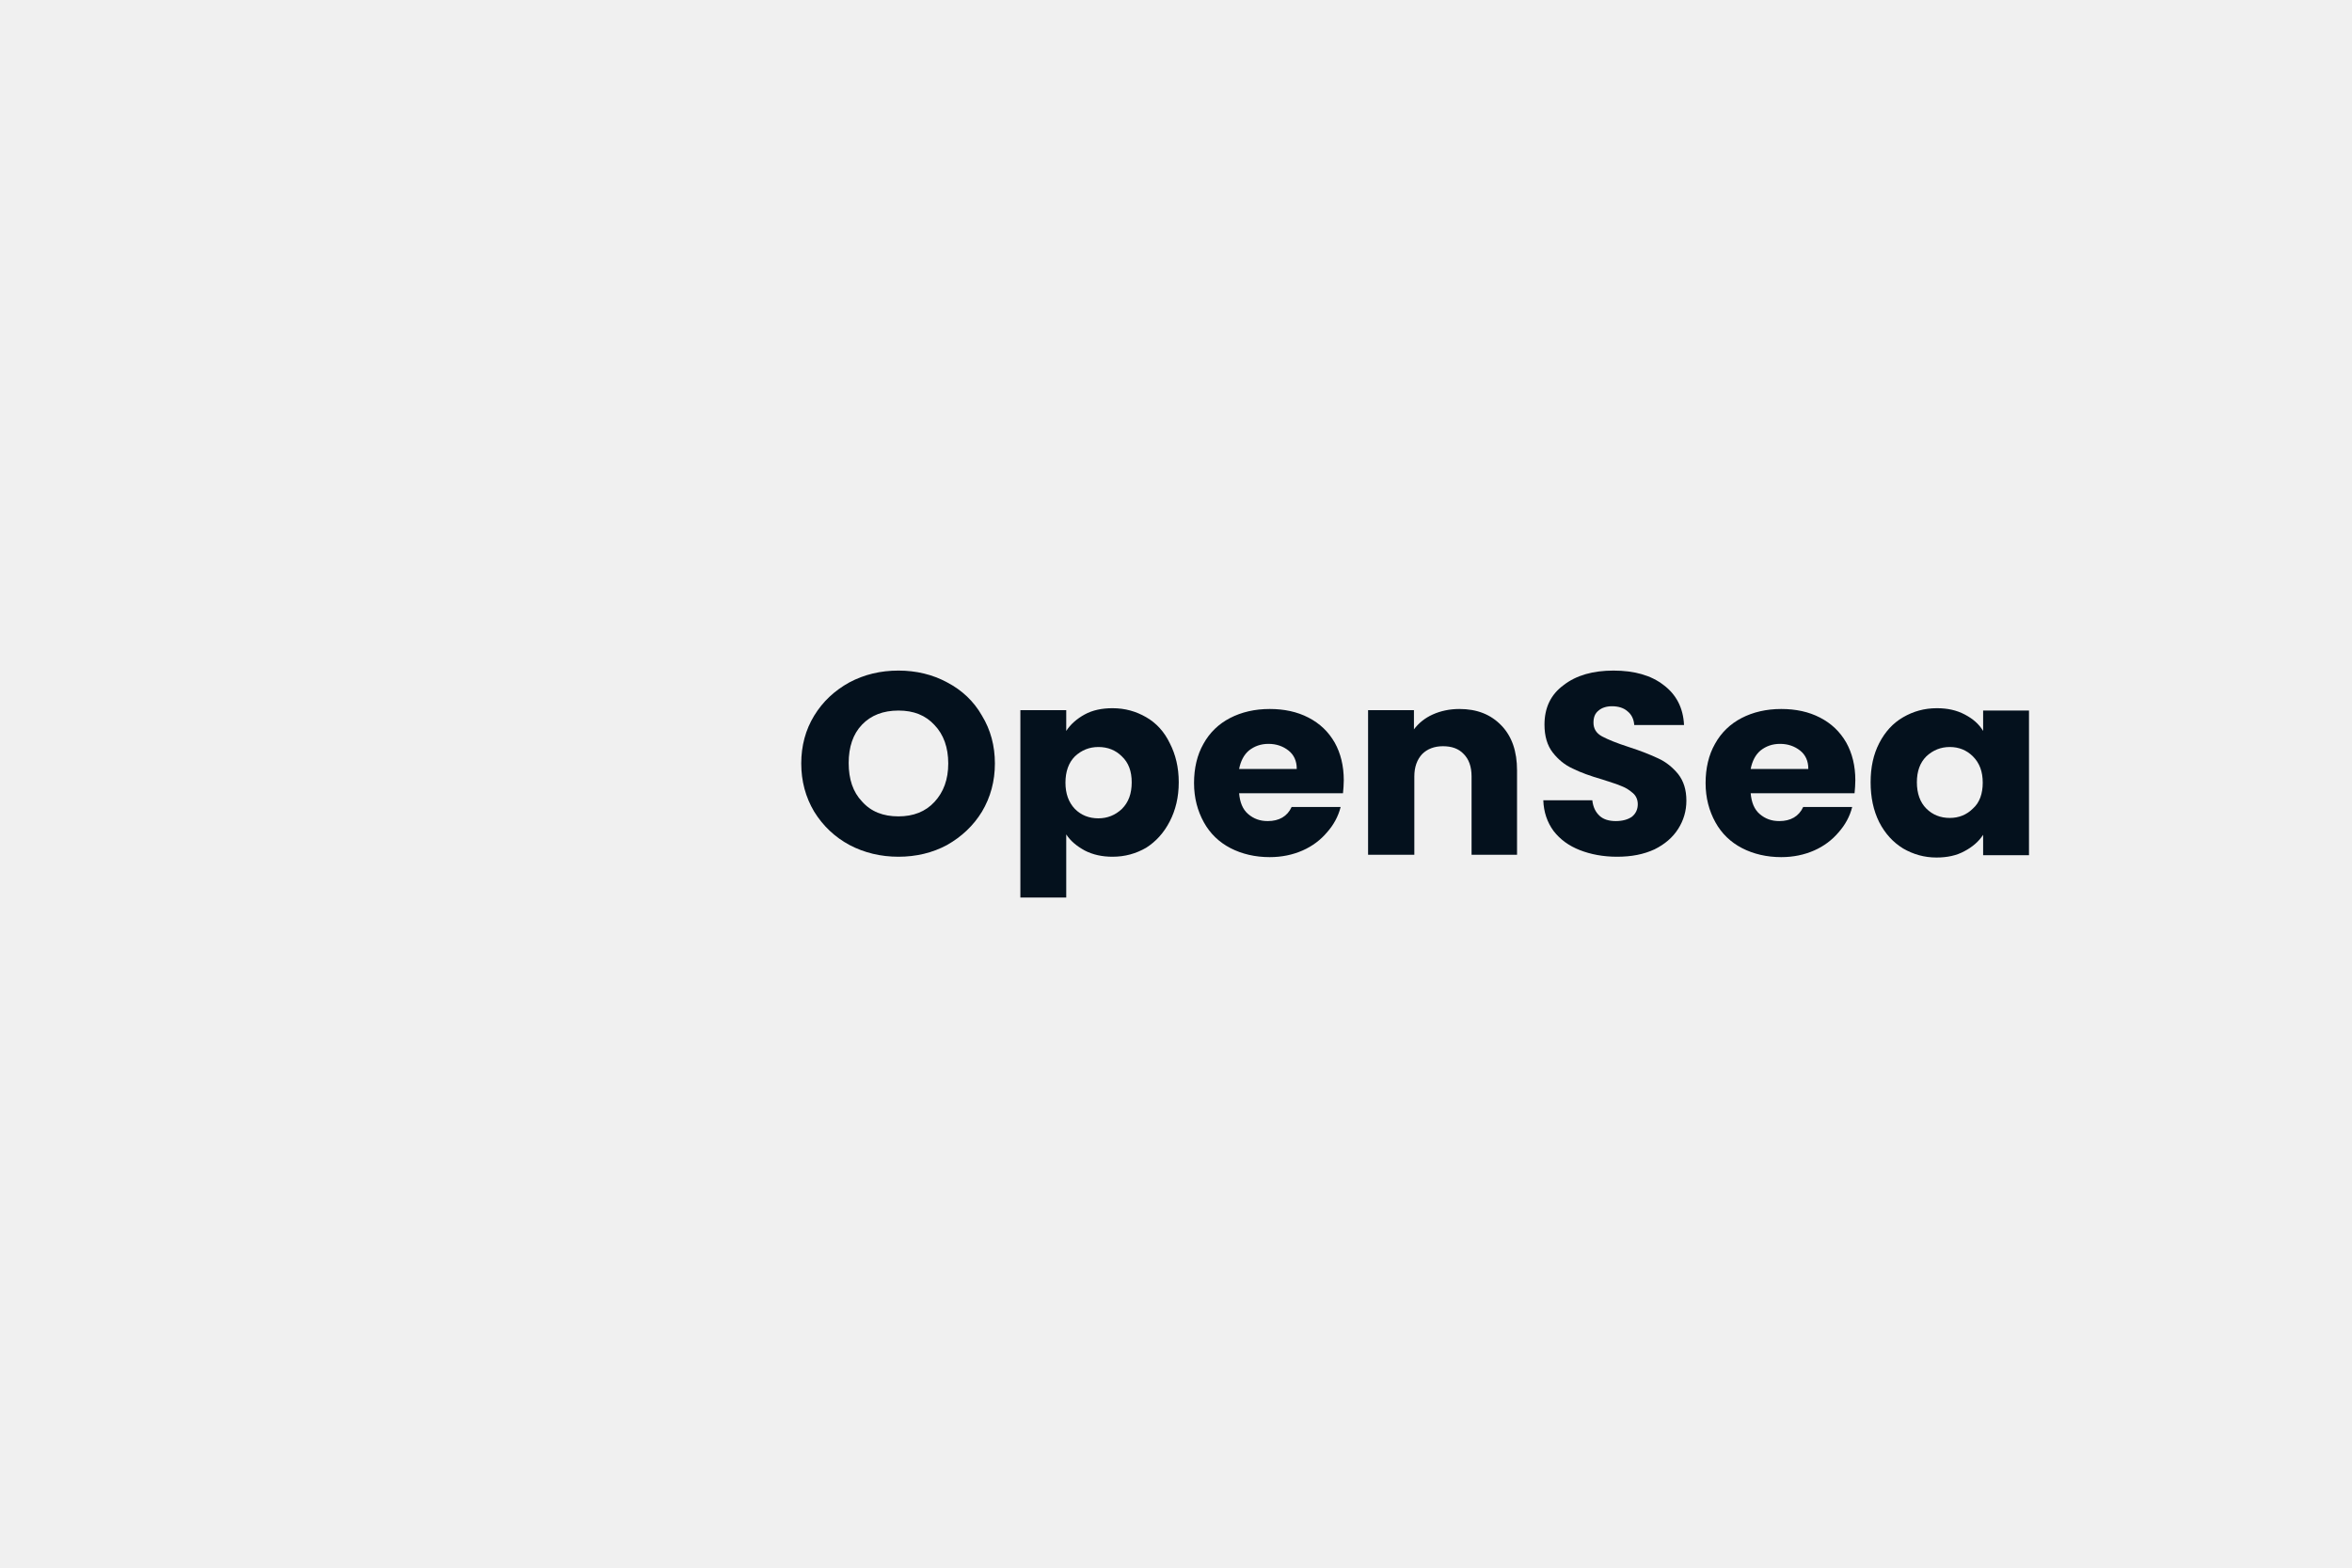
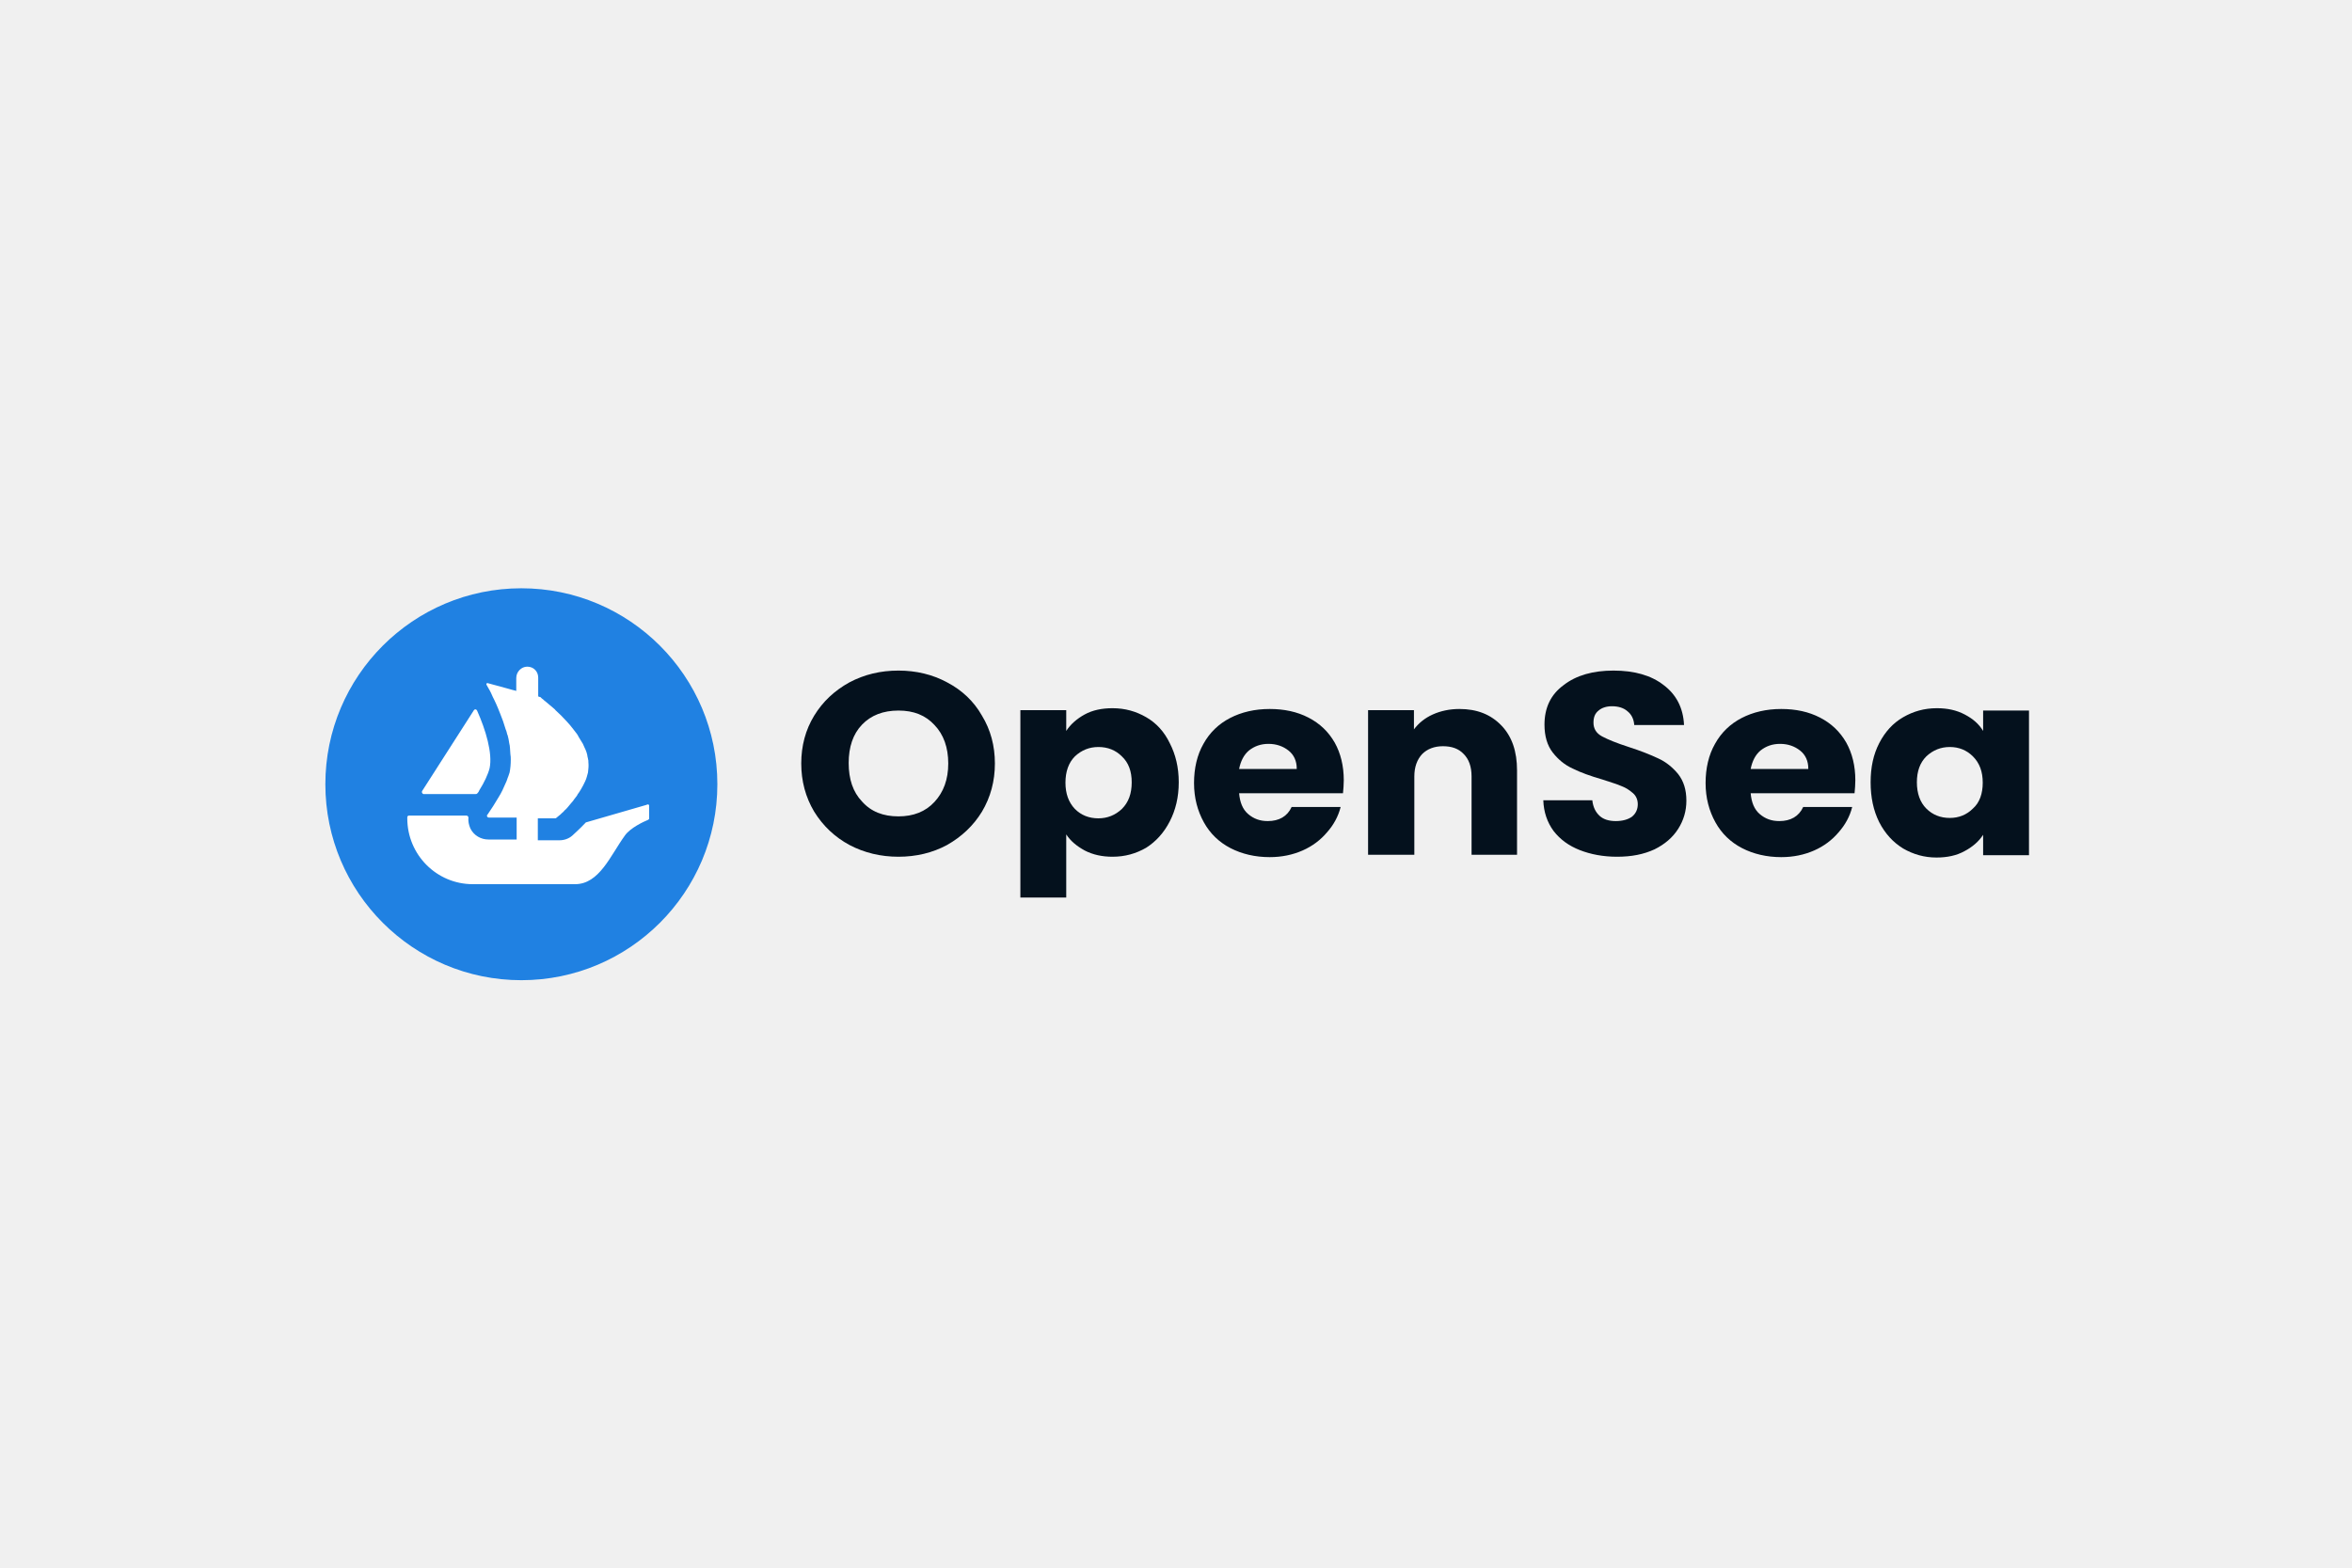
<svg xmlns="http://www.w3.org/2000/svg" version="1.0" id="katman_1" x="0px" y="0px" viewBox="0 0 600 400" style="enable-background:new 0 0 600 400;" xml:space="preserve">
  <style type="text/css">
	.st0{fill:#04111D;}
	.st1{fill:#2081E2;}
	.st2{fill:#FFFFFF;}
</style>
  <path class="st0" d="M229.2,218.6c-4.5,0-8.7-1-12.5-3c-3.7-2-6.7-4.8-9-8.5c-2.2-3.7-3.3-7.8-3.3-12.3c0-4.5,1.1-8.6,3.3-12.2  c2.2-3.6,5.2-6.4,9-8.5c3.8-2,7.9-3,12.5-3c4.5,0,8.7,1,12.4,3c3.8,2,6.8,4.8,8.9,8.5c2.2,3.6,3.3,7.7,3.3,12.2  c0,4.5-1.1,8.6-3.3,12.3c-2.2,3.6-5.2,6.4-8.9,8.5C237.9,217.6,233.7,218.6,229.2,218.6z M229.2,208.3c3.8,0,6.9-1.2,9.2-3.7  c2.3-2.5,3.5-5.7,3.5-9.8c0-4.1-1.2-7.4-3.5-9.8c-2.3-2.5-5.3-3.7-9.2-3.7c-3.9,0-7,1.2-9.3,3.6c-2.3,2.4-3.4,5.7-3.4,9.8  c0,4.1,1.1,7.4,3.4,9.8C222.2,207.1,225.3,208.3,229.2,208.3z" />
  <path class="st0" d="M272,186.5c1.1-1.7,2.7-3.1,4.7-4.2c2-1.1,4.4-1.6,7.1-1.6c3.2,0,6,0.8,8.6,2.3c2.6,1.5,4.6,3.7,6,6.6  c1.5,2.9,2.3,6.2,2.3,10s-0.8,7.1-2.3,10c-1.5,2.9-3.5,5.1-6,6.7c-2.6,1.5-5.4,2.3-8.6,2.3c-2.6,0-5-0.5-7.1-1.6  c-2-1.1-3.6-2.4-4.7-4.1v16.1h-11.7v-47.8H272V186.5z M288.7,199.6c0-2.8-0.8-5-2.5-6.6c-1.6-1.6-3.6-2.4-6-2.4  c-2.3,0-4.3,0.8-6,2.4c-1.6,1.6-2.4,3.9-2.4,6.7c0,2.8,0.8,5,2.4,6.7c1.6,1.6,3.6,2.4,6,2.4c2.3,0,4.3-0.8,6-2.4  C287.9,204.7,288.7,202.5,288.7,199.6z" />
  <path class="st0" d="M342.8,199.1c0,1.1-0.1,2.2-0.2,3.3h-26.5c0.2,2.3,0.9,4.1,2.3,5.3c1.4,1.2,3,1.8,5,1.8c2.9,0,5-1.2,6.1-3.6  h12.5c-0.6,2.4-1.8,4.6-3.5,6.5c-1.6,1.9-3.7,3.5-6.2,4.6c-2.5,1.1-5.3,1.7-8.4,1.7c-3.7,0-7.1-0.8-10-2.3s-5.2-3.7-6.8-6.6  c-1.6-2.9-2.5-6.2-2.5-10c0-3.8,0.8-7.2,2.4-10c1.6-2.9,3.9-5.1,6.8-6.6s6.3-2.3,10.1-2.3c3.7,0,7,0.7,9.9,2.2  c2.9,1.5,5.1,3.6,6.7,6.4C342,192.2,342.8,195.4,342.8,199.1z M330.8,196.1c0-1.9-0.7-3.5-2.1-4.6c-1.4-1.1-3.1-1.7-5.1-1.7  c-2,0-3.6,0.6-5,1.7c-1.3,1.1-2.1,2.7-2.5,4.7H330.8z" />
  <path class="st0" d="M372.3,180.9c4.5,0,8,1.4,10.7,4.2c2.7,2.8,4,6.6,4,11.5v21.5h-11.6v-20c0-2.5-0.7-4.4-2-5.7  c-1.3-1.4-3.1-2-5.3-2c-2.2,0-4,0.7-5.3,2c-1.3,1.4-2,3.3-2,5.7v20H349v-36.9h11.7v4.9c1.2-1.6,2.8-2.9,4.8-3.8  C367.5,181.4,369.8,180.9,372.3,180.9z" />
  <path class="st0" d="M412.5,218.6c-3.5,0-6.7-0.6-9.5-1.7s-5-2.7-6.7-4.9c-1.6-2.2-2.5-4.8-2.6-7.8h12.5c0.2,1.7,0.8,3,1.9,4  c1,0.9,2.4,1.3,4.1,1.3c1.7,0,3.1-0.4,4.1-1.1c1-0.8,1.5-1.9,1.5-3.2c0-1.1-0.4-2.1-1.2-2.8c-0.8-0.7-1.8-1.4-2.9-1.8  c-1.1-0.5-2.8-1-4.9-1.7c-3.1-0.9-5.6-1.8-7.6-2.8c-2-0.9-3.7-2.3-5.1-4.1c-1.4-1.8-2.1-4.2-2.1-7.1c0-4.3,1.6-7.7,4.9-10.1  c3.2-2.5,7.5-3.7,12.7-3.7c5.3,0,9.6,1.2,12.8,3.7c3.2,2.4,5,5.8,5.2,10.2h-12.7c-0.1-1.5-0.7-2.7-1.7-3.5c-1-0.9-2.4-1.3-4-1.3  c-1.4,0-2.6,0.4-3.4,1.1c-0.9,0.7-1.3,1.7-1.3,3.1c0,1.5,0.7,2.7,2.2,3.5c1.5,0.8,3.7,1.7,6.8,2.7c3.1,1,5.6,2,7.5,2.9  c2,0.9,3.7,2.3,5.1,4c1.4,1.8,2.1,4,2.1,6.8c0,2.6-0.7,5-2.1,7.2c-1.4,2.2-3.4,3.9-6,5.2C419.3,218,416.2,218.6,412.5,218.6z" />
  <path class="st0" d="M473.3,199.1c0,1.1-0.1,2.2-0.2,3.3h-26.5c0.2,2.3,0.9,4.1,2.3,5.3c1.4,1.2,3,1.8,5,1.8c2.9,0,5-1.2,6.1-3.6  h12.5c-0.6,2.4-1.8,4.6-3.5,6.5c-1.6,1.9-3.7,3.5-6.2,4.6c-2.5,1.1-5.3,1.7-8.4,1.7c-3.7,0-7.1-0.8-10-2.3c-2.9-1.5-5.2-3.7-6.8-6.6  c-1.6-2.9-2.5-6.2-2.5-10c0-3.8,0.8-7.2,2.4-10c1.6-2.9,3.9-5.1,6.8-6.6s6.3-2.3,10.1-2.3c3.7,0,7,0.7,9.9,2.2  c2.9,1.5,5.1,3.6,6.7,6.4C472.5,192.2,473.3,195.4,473.3,199.1z M461.3,196.1c0-1.9-0.7-3.5-2.1-4.6c-1.4-1.1-3.1-1.7-5.1-1.7  c-2,0-3.6,0.6-5,1.7c-1.3,1.1-2.1,2.7-2.5,4.7H461.3z" />
  <path class="st0" d="M477.2,199.6c0-3.8,0.7-7.1,2.2-10c1.5-2.9,3.5-5.1,6.1-6.6s5.4-2.3,8.6-2.3c2.7,0,5,0.5,7.1,1.6  c2.1,1.1,3.6,2.4,4.7,4.2v-5.2h11.7v36.9h-11.7v-5.2c-1.1,1.7-2.7,3.1-4.8,4.2c-2,1.1-4.4,1.6-7.1,1.6c-3.1,0-5.9-0.8-8.5-2.3  c-2.6-1.6-4.6-3.8-6.1-6.7C477.9,206.8,477.2,203.4,477.2,199.6z M505.8,199.7c0-2.8-0.8-5-2.5-6.7c-1.6-1.6-3.6-2.4-5.9-2.4  c-2.3,0-4.3,0.8-6,2.4c-1.6,1.6-2.4,3.8-2.4,6.6s0.8,5.1,2.4,6.7c1.6,1.6,3.6,2.4,6,2.4c2.3,0,4.3-0.8,5.9-2.4  C505,204.8,505.8,202.5,505.8,199.7z" />
+   <path class="st1" d="M183,200.1c0,27.6-22.4,50-50,50s-50-22.4-50-50s22.4-50,50-50C160.6,150.1,183,172.5,183,200.1z" />
+   <path class="st2" d="M107.7,201.8l0.2-0.3l13-20.3c0.2-0.3,0.6-0.3,0.8,0.1c2.2,4.9,4,10.9,3.2,14.7c-0.4,1.6-1.4,3.7-2.6,5.6  c-0.1,0.3-0.3,0.6-0.5,0.8c-0.1,0.1-0.2,0.2-0.4,0.2H108C107.7,202.5,107.5,202.1,107.7,201.8z" />
+   <path class="st2" d="M165.6,205.6v3.2c0,0.2-0.1,0.3-0.3,0.4c-1,0.4-4.5,2-5.9,4c-3.7,5.1-6.5,12.4-12.7,12.4h-26.1  c-9.2,0-16.7-7.5-16.7-16.8v-0.3c0-0.2,0.2-0.4,0.4-0.4H119c0.3,0,0.5,0.3,0.5,0.5c-0.1,0.9,0.1,1.9,0.5,2.8  c0.9,1.8,2.7,2.8,4.6,2.8h7.2v-5.6h-7.1c-0.4,0-0.6-0.4-0.4-0.7c0.1-0.1,0.2-0.2,0.3-0.4c0.7-1,1.6-2.4,2.6-4.1  c0.7-1.1,1.3-2.4,1.8-3.6c0.1-0.2,0.2-0.4,0.3-0.7c0.1-0.4,0.3-0.8,0.4-1.1c0.1-0.3,0.2-0.6,0.3-0.9c0.2-1,0.3-2.1,0.3-3.3  c0-0.4,0-0.9-0.1-1.4c0-0.5-0.1-1-0.1-1.5c0-0.4-0.1-0.9-0.2-1.3c-0.1-0.7-0.2-1.3-0.4-2l-0.1-0.2c-0.1-0.4-0.2-0.9-0.4-1.3  c-0.4-1.4-0.9-2.8-1.4-4c-0.2-0.5-0.4-1-0.6-1.5c-0.3-0.7-0.6-1.4-0.9-2c-0.1-0.3-0.3-0.5-0.4-0.8c-0.1-0.3-0.3-0.6-0.4-0.9  c-0.1-0.2-0.2-0.4-0.3-0.6l-0.9-1.6c-0.1-0.2,0.1-0.5,0.3-0.4l5.5,1.5h0c0,0,0,0,0,0l0.7,0.2l0.8,0.2l0.3,0.1V173  c0-1.6,1.3-2.9,2.8-2.9c0.8,0,1.5,0.3,2,0.8c0.5,0.5,0.8,1.2,0.8,2v4.8l0.6,0.2c0,0,0.1,0,0.1,0.1c0.1,0.1,0.3,0.3,0.6,0.5  c0.2,0.2,0.4,0.4,0.7,0.6c0.5,0.4,1.2,1,1.9,1.6c0.2,0.2,0.4,0.3,0.5,0.5c0.9,0.8,1.9,1.8,2.9,2.9c0.3,0.3,0.5,0.6,0.8,0.9  c0.3,0.3,0.5,0.7,0.8,1c0.3,0.4,0.7,0.9,1,1.3c0.1,0.2,0.3,0.4,0.4,0.7c0.4,0.6,0.7,1.2,1.1,1.8c0.1,0.3,0.3,0.6,0.4,0.9  c0.4,0.8,0.7,1.6,0.8,2.5c0.1,0.2,0.1,0.4,0.1,0.5v0c0.1,0.2,0.1,0.5,0.1,0.8c0.1,0.9,0,1.7-0.1,2.6c-0.1,0.4-0.2,0.7-0.3,1.1  c-0.1,0.3-0.2,0.7-0.4,1.1c-0.3,0.7-0.7,1.4-1.1,2.1c-0.1,0.2-0.3,0.5-0.5,0.8c-0.2,0.3-0.4,0.5-0.5,0.8c-0.2,0.3-0.5,0.6-0.7,0.9  c-0.2,0.3-0.4,0.6-0.7,0.9c-0.3,0.4-0.7,0.8-1,1.2c-0.2,0.2-0.4,0.5-0.7,0.7c-0.2,0.2-0.4,0.5-0.7,0.7c-0.3,0.3-0.6,0.6-0.9,0.8  l-0.6,0.5c-0.1,0.1-0.2,0.1-0.3,0.1h-4.4v5.6h5.5c1.2,0,2.4-0.4,3.3-1.2c0.3-0.3,1.7-1.5,3.4-3.3c0.1-0.1,0.1-0.1,0.2-0.1l15.2-4.4  C165.4,205.1,165.6,205.3,165.6,205.6z" />
</svg>
